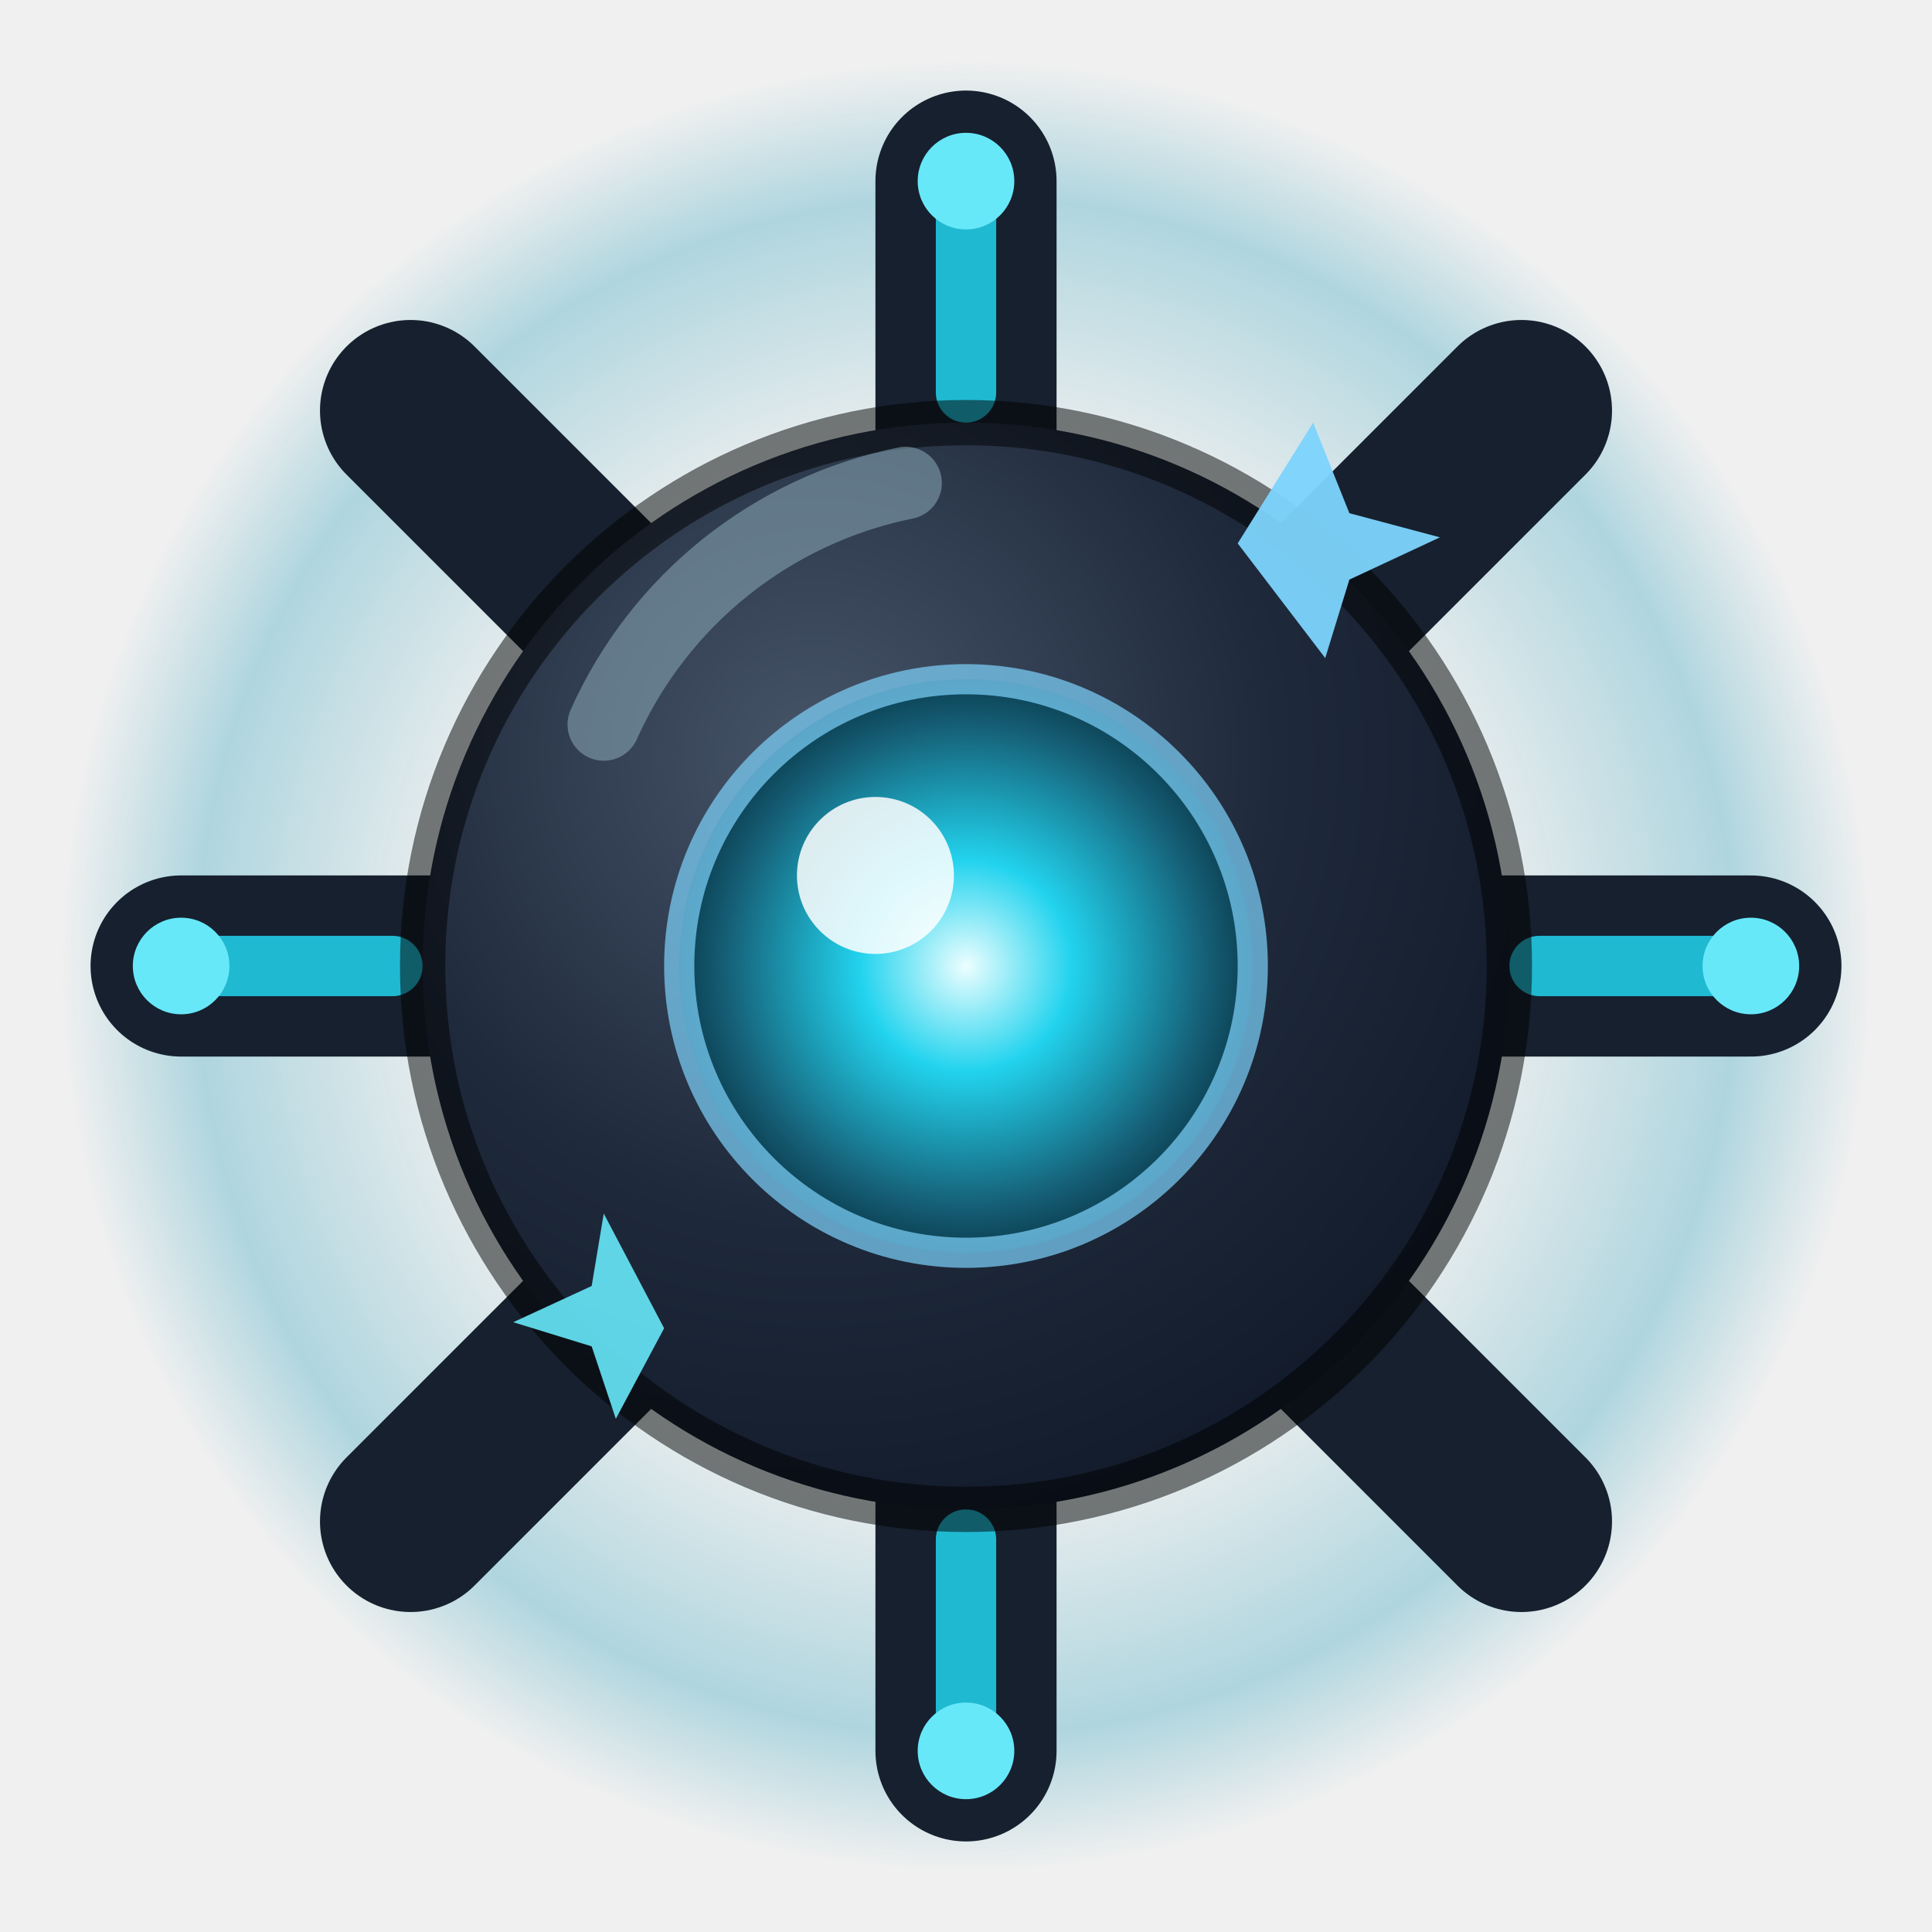
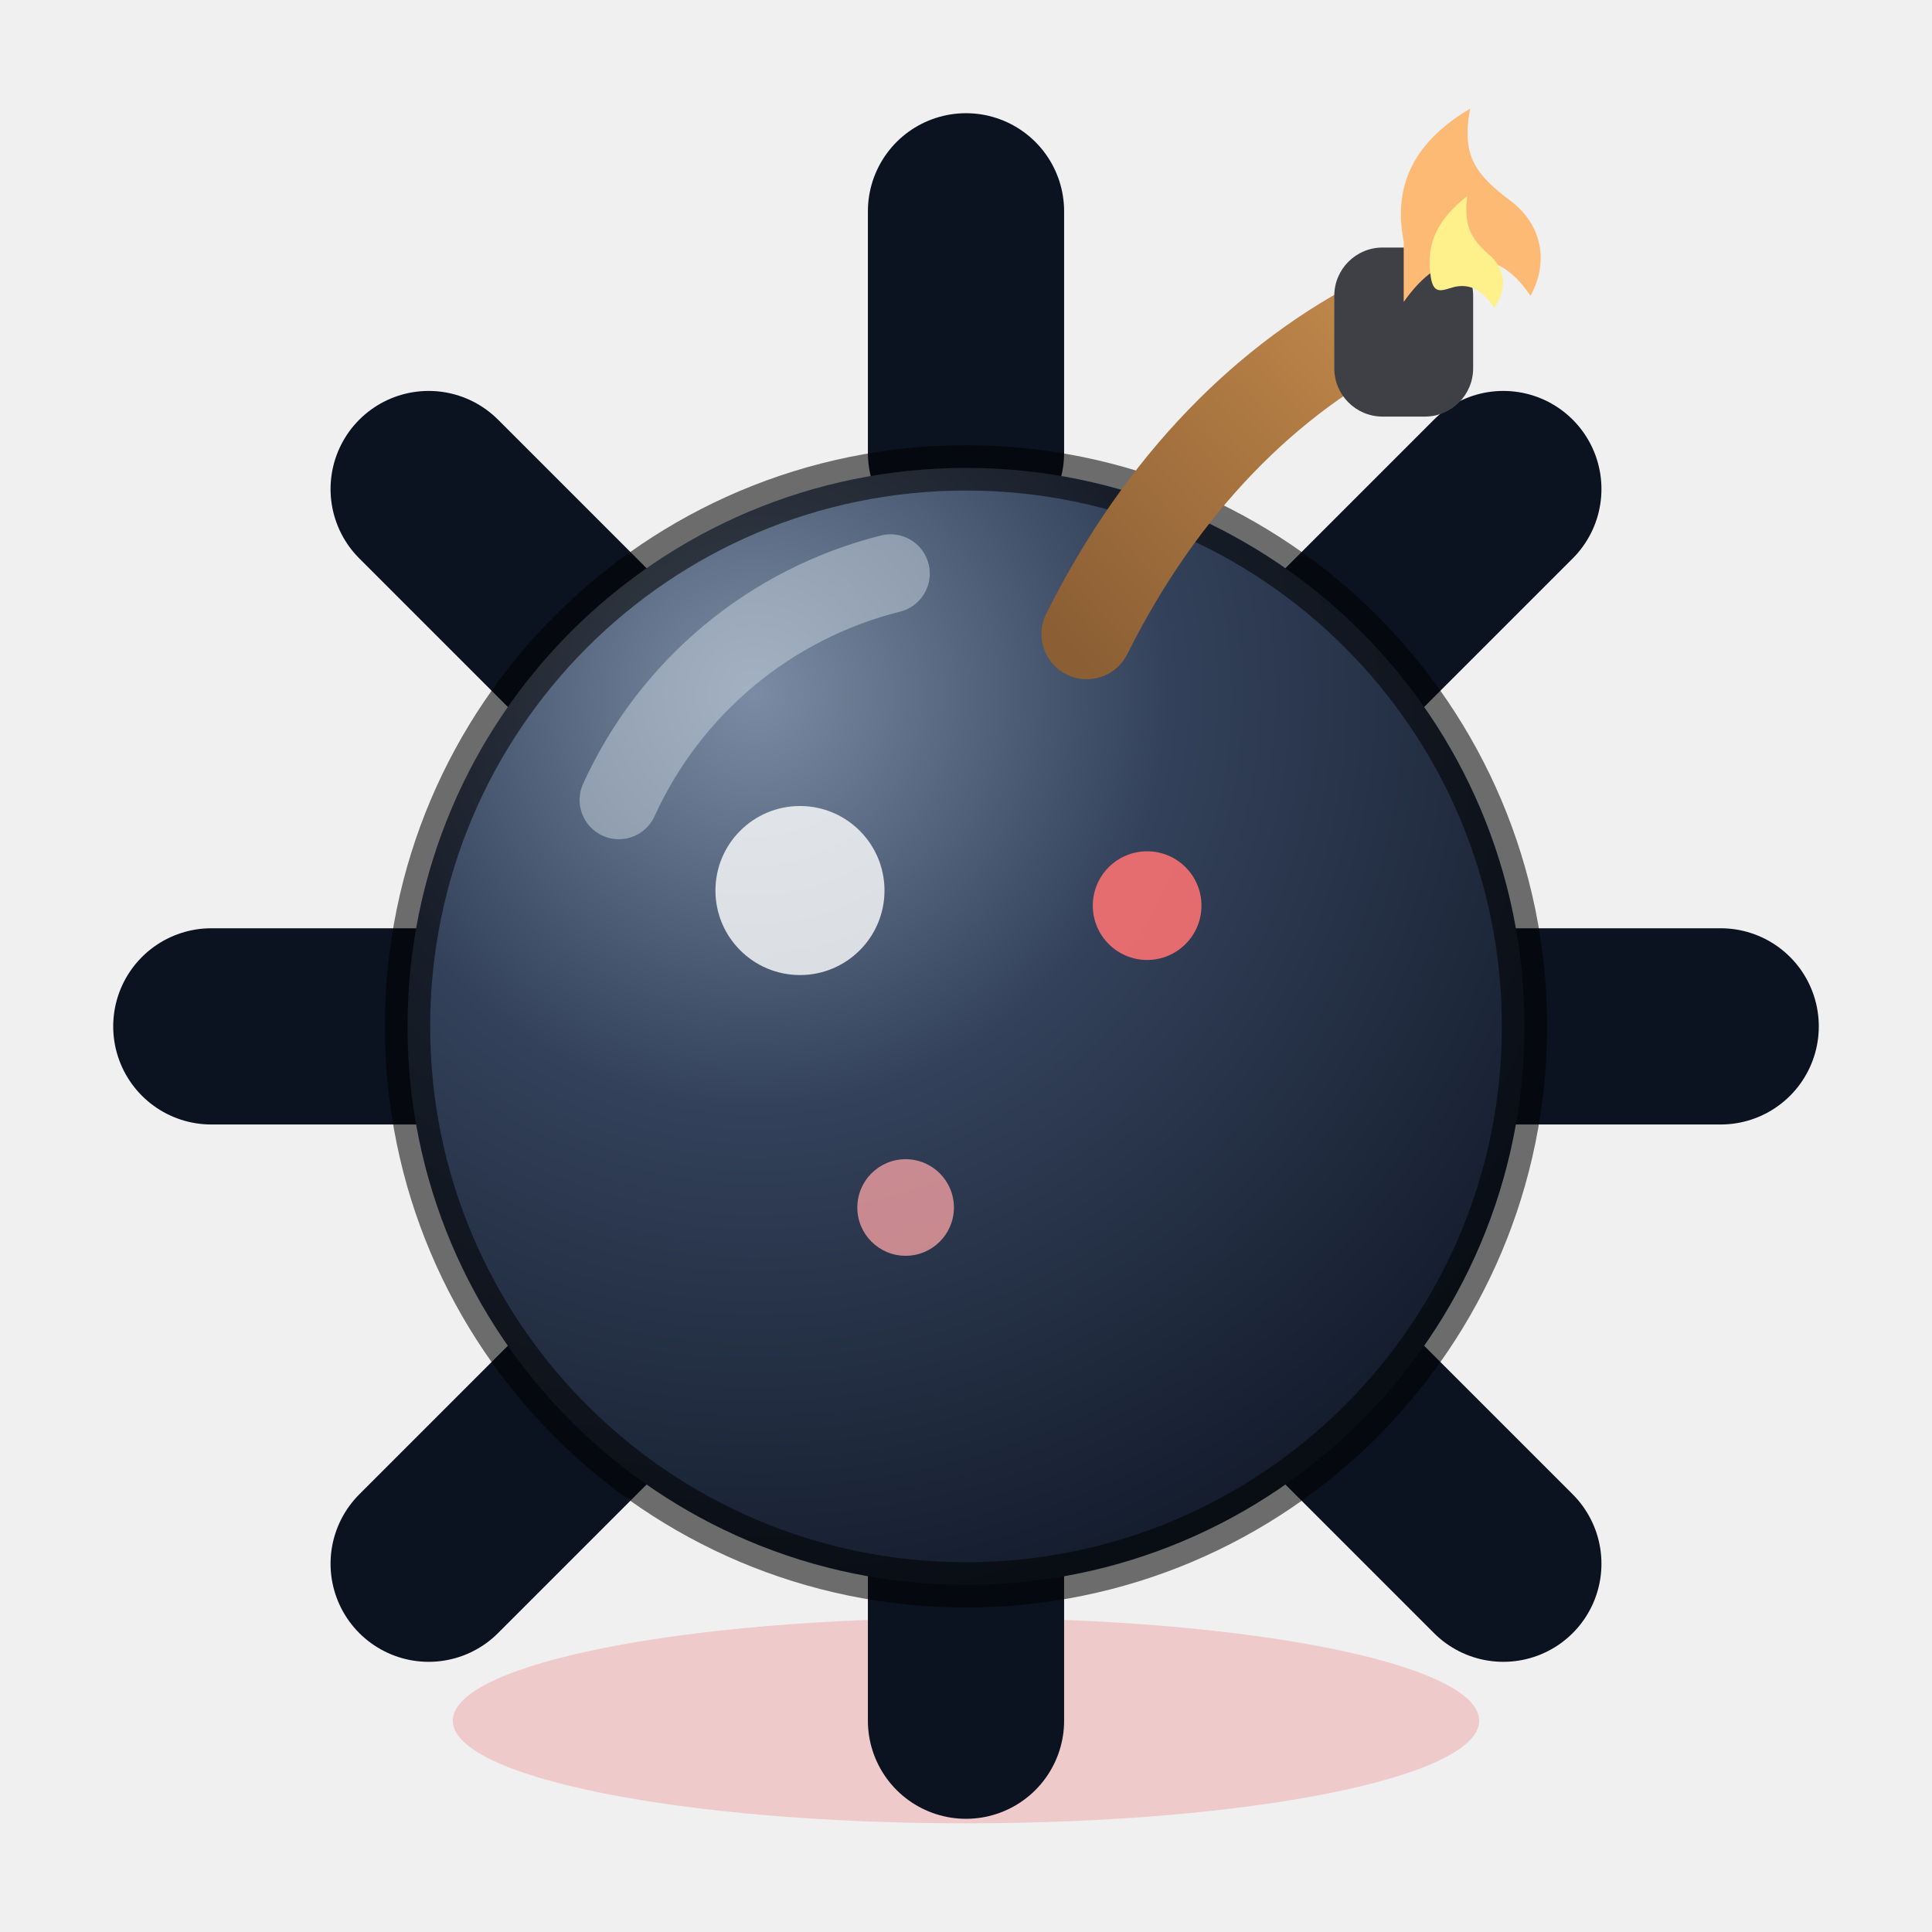
<svg xmlns="http://www.w3.org/2000/svg" viewBox="0 0 64 64">
  <defs>
-     <radialGradient id="mBody" cx="27" cy="25" r="34" gradientUnits="userSpaceOnUse">
-       <stop offset="0" stop-color="#475569" />
-       <stop offset=".45" stop-color="#1E293B" />
+     <radialGradient id="mineBody" cx="25" cy="23" r="36" gradientUnits="userSpaceOnUse">
+       <stop offset="0" stop-color="#7A8CA3" />
+       <stop offset=".38" stop-color="#33415A" />
      <stop offset="1" stop-color="#0B1220" />
    </radialGradient>
-     <radialGradient id="mCore" cx="32" cy="32" r="10" gradientUnits="userSpaceOnUse">
-       <stop offset="0" stop-color="#ECFEFF" />
-       <stop offset=".35" stop-color="#22D3EE" />
-       <stop offset=".8" stop-color="#155E75" />
-       <stop offset="1" stop-color="#083344" />
-     </radialGradient>
-     <radialGradient id="mHalo" cx="32" cy="32" r="30" gradientUnits="userSpaceOnUse">
-       <stop offset=".55" stop-color="#0891B2" stop-opacity="0" />
-       <stop offset=".85" stop-color="#0891B2" stop-opacity=".28" />
-       <stop offset="1" stop-color="#0891B2" stop-opacity="0" />
-     </radialGradient>
+     <linearGradient id="mineFuse" x1="34" y1="20" x2="47" y2="8" gradientUnits="userSpaceOnUse">
+       <stop offset="0" stop-color="#8B5E34" />
+       <stop offset="1" stop-color="#C98F4E" />
+     </linearGradient>
  </defs>
-   <circle cx="32" cy="32" r="30" fill="url(#mHalo)" />
-   <g stroke="#16202E" stroke-width="6" stroke-linecap="round">
-     <line x1="32" y1="6" x2="32" y2="16" />
-     <line x1="32" y1="48" x2="32" y2="58" />
-     <line x1="6" y1="32" x2="16" y2="32" />
-     <line x1="48" y1="32" x2="58" y2="32" />
-     <line x1="13.6" y1="13.6" x2="20.6" y2="20.6" />
-     <line x1="43.4" y1="43.4" x2="50.4" y2="50.4" />
-     <line x1="50.4" y1="13.6" x2="43.4" y2="20.6" />
-     <line x1="20.6" y1="43.4" x2="13.6" y2="50.4" />
+   <ellipse cx="32" cy="57" rx="17" ry="3.4" fill="#EF4444" opacity=".22" />
+   <g stroke="#0B1220" stroke-width="6.5" stroke-linecap="round">
+     <line x1="32" y1="7" x2="32" y2="15" />
+     <line x1="32" y1="49" x2="32" y2="57" />
+     <line x1="7" y1="34" x2="15" y2="34" />
+     <line x1="49" y1="34" x2="57" y2="34" />
+     <line x1="14.2" y1="16.2" x2="20" y2="22" />
+     <line x1="44" y1="46" x2="49.8" y2="51.8" />
+     <line x1="49.8" y1="16.2" x2="44" y2="22" />
+     <line x1="20" y1="46" x2="14.2" y2="51.8" />
  </g>
-   <g stroke="#22D3EE" stroke-width="2" stroke-linecap="round" opacity=".85">
-     <line x1="32" y1="7" x2="32" y2="13" />
-     <line x1="32" y1="51" x2="32" y2="57" />
-     <line x1="7" y1="32" x2="13" y2="32" />
-     <line x1="51" y1="32" x2="57" y2="32" />
+   <circle cx="32" cy="34" r="18.5" fill="url(#mineBody)" />
+   <circle cx="32" cy="34" r="18.5" fill="none" stroke="#000" stroke-opacity=".55" stroke-width="1.5" />
+   <path d="M20.5 26.5a13.5 13.5 0 0 1 9-7.5" stroke="#CBD5E1" stroke-width="2.6" stroke-linecap="round" fill="none" opacity=".5" />
+   <circle cx="26.5" cy="29.5" r="2.8" fill="#fff" opacity=".8" />
+   <circle cx="38" cy="30" r="1.8" fill="#F87171" opacity=".9" />
+   <circle cx="30" cy="40" r="1.6" fill="#FCA5A5" opacity=".75" />
+   <path d="M36 21c2.5-5 6-8.5 10-10.5" stroke="url(#mineFuse)" stroke-width="3" stroke-linecap="round" fill="none" />
+   <g>
+     <rect x="44.2" y="8.2" width="4.6" height="5.6" rx="1.6" fill="#3F3F46" />
+     <path d="M46.5 8c-.4-2 .5-3.4 2.2-4.4-.3 1.6.2 2.2 1.4 3.1 1 .8 1.2 2 .6 3.1-.6-.9-1.3-1.3-2.2-1.2-.9.1-1.5.7-2 1.4z" fill="#FDBA74" />
+     <path d="M47.4 9.2c-.2-1.2.3-2 1.2-2.7-.1 1 .1 1.4.8 2 .5.5.5 1.1.1 1.7-.4-.6-.8-.8-1.3-.7-.4.1-.7.3-.8-.3z" fill="#FEF08A" />
  </g>
-   <g fill="#67E8F9">
-     <circle cx="32" cy="6" r="1.6" />
-     <circle cx="32" cy="58" r="1.6" />
-     <circle cx="6" cy="32" r="1.6" />
-     <circle cx="58" cy="32" r="1.6" />
-   </g>
-   <circle cx="32" cy="32" r="18" fill="url(#mBody)" />
-   <circle cx="32" cy="32" r="18" fill="none" stroke="#000" stroke-opacity=".5" stroke-width="1.5" />
-   <path d="M20 24a14 14 0 0 1 10-8" stroke="#8AAAB8" stroke-width="2.4" stroke-linecap="round" fill="none" opacity=".55" />
-   <circle cx="32" cy="32" r="9.5" fill="url(#mCore)" />
-   <circle cx="32" cy="32" r="9.5" fill="none" stroke="#7DD3FC" stroke-width="1" opacity=".7" />
-   <circle cx="29" cy="29" r="2.6" fill="#fff" opacity=".85" />
-   <path d="M41 18l2.5-4 1.2 3 3 .8-3 1.4-.8 2.6z" fill="#7DD3FC" opacity=".95" />
-   <path d="M22 44l-1.6 3-.8-2.4-2.6-.8 2.6-1.2.4-2.4z" fill="#67E8F9" opacity=".9" />
</svg>
